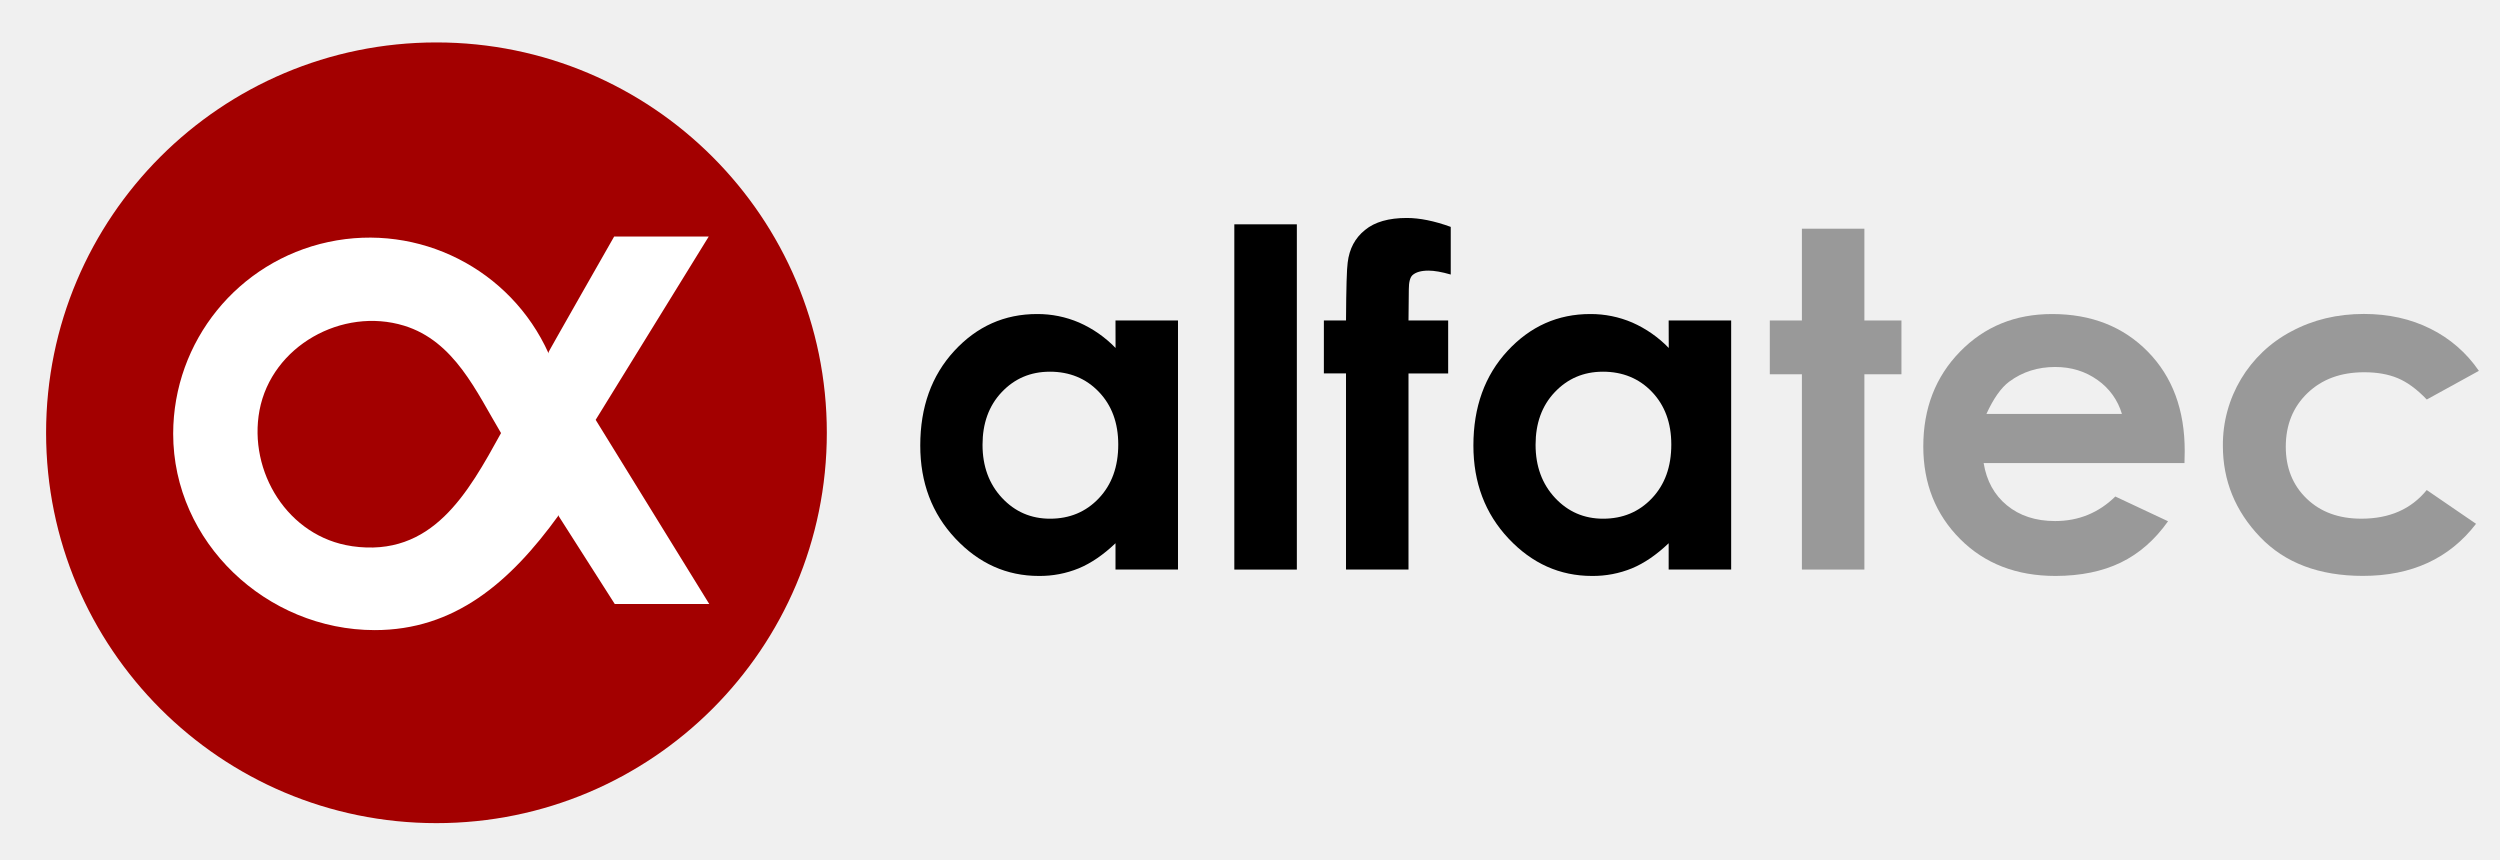
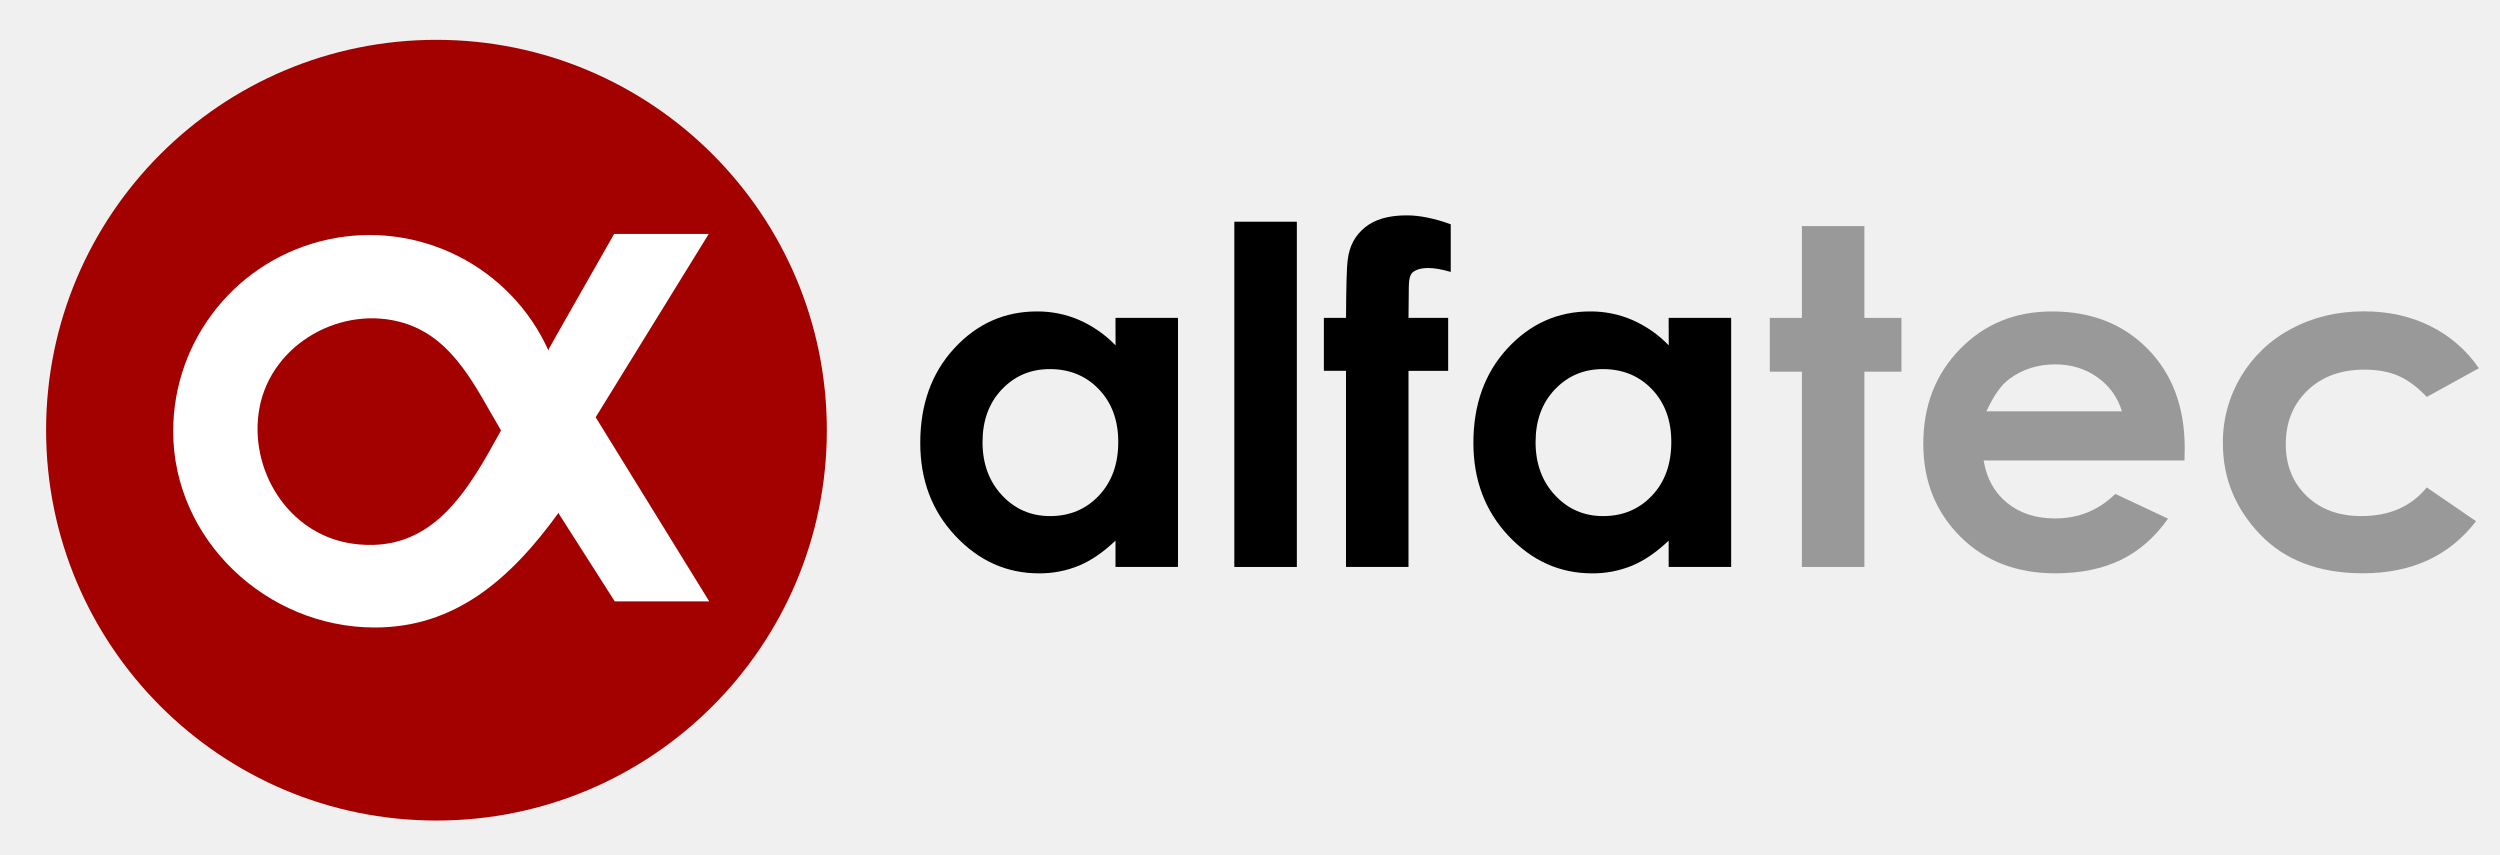
- <svg xmlns="http://www.w3.org/2000/svg" id="Capa_1" data-name="Capa 1" viewBox="0 0 1920 656" width="160" height="55">
+ <svg xmlns="http://www.w3.org/2000/svg" id="Capa_1" data-name="Capa 1" viewBox="0 0 1920 656">
  <defs>
    <style>.cls-1{fill:#a30000;}.cls-2{fill:#fff;}.cls-3{fill:#999;}</style>
  </defs>
  <path class="cls-1" d="M635,330.36c0,165.57-134.24,299.81-299.81,299.81S35.4,495.93,35.4,330.36,169.65,30.59,335.15,30.59,635,164.8,635,330.36" />
  <path class="cls-2" d="M457.47,320.44l86.85-140.8H471.68s-50.94,89.29-50.35,88.77c0,0,0,.45,0,1A150.81,150.81,0,0,0,133,331.12c0,83.27,71.61,150.8,154.84,150.8,61,0,103.66-36.21,141.3-88.32v.88l43,67.4h72.57Zm-187.27,97c-49.06-7.15-79.71-57.19-70.9-104.33,9.37-49.47,63.61-79.48,111-65C349,260,365.75,298.67,384.79,330.6c-25.45,46.2-52.85,95.8-114.59,86.87" />
  <path d="M856.7,244.11h48V435.42h-48V415.2q-14,13.36-28.17,19.26a78.79,78.79,0,0,1-30.65,5.87q-37.09,0-64.12-28.73t-27-71.47q0-44.27,26.12-72.62t63.58-28.33a80.53,80.53,0,0,1,32.29,6.54,88.38,88.38,0,0,1,28,19.52Zm-50.45,39.36c-14.84,0-27.15,5.31-37,15.77s-14.67,23.94-14.67,40.38,5,30.08,14.94,40.74,22.27,16,36.92,16c15,0,27.54-5.19,37.48-15.7s14.9-24.21,14.9-41.26c0-16.65-5-30.12-14.9-40.45s-22.48-15.49-37.68-15.49" />
  <rect x="947.96" y="170.28" width="48.02" height="265.16" />
  <path d="M1016.74,244.11h17c.14-25.08.59-39.91,1.28-44.47q1.88-15.84,13.29-25c7.51-6.19,18.21-9.24,32.09-9.24,9.9,0,21.22,2.29,33.77,6.85v36.59c-6.92-2-12.65-3-17.1-3-5.59,0-9.71,1.16-12.31,3.5-1.85,1.76-2.79,5.41-2.79,10.93l-.24,23.87h30.46v40.67h-30.46v150.6h-48V284.77h-17Z" />
  <path d="M1281.53,244.11h48V435.42h-48V415.2q-14,13.36-28.16,19.26a79.12,79.12,0,0,1-30.69,5.87q-37.09,0-64.11-28.73t-27-71.47q0-44.27,26.2-72.62t63.52-28.33a80.67,80.67,0,0,1,32.31,6.54,88.58,88.58,0,0,1,28,19.52ZM1231,283.47c-14.8,0-27.12,5.31-37,15.77s-14.68,23.94-14.68,40.38,5,30.08,14.94,40.74,22.29,16,36.92,16c15.06,0,27.57-5.19,37.51-15.7s14.87-24.21,14.87-41.26c0-16.65-5-30.12-14.87-40.45s-22.5-15.49-37.73-15.49" />
  <polygon class="cls-3" points="1383.86 173.64 1431.85 173.64 1431.85 244.13 1460.31 244.13 1460.31 285.44 1431.85 285.44 1431.85 435.42 1383.86 435.42 1383.86 285.44 1359.21 285.44 1359.21 244.13 1383.86 244.13 1383.86 173.64" />
  <path class="cls-3" d="M1677.68,353.62H1523.43c2.27,13.69,8.15,24.49,17.88,32.47s22,12.08,37,12.08q27,0,46.26-18.85l40.48,19q-15.17,21.49-36.26,31.71t-50.12,10.3q-45,0-73.28-28.35t-28.3-71.12q0-43.84,28.18-72.76T1576,239.18q45.19,0,73.56,28.92t28.3,76.38Zm-48.05-37.73a48.26,48.26,0,0,0-18.73-26.05q-14-10-32.5-10-20.11,0-35.27,11.23c-6.34,4.71-12.15,13-17.55,24.82Z" />
  <path class="cls-3" d="M1903.76,282.83l-40,22c-7.48-7.86-14.94-13.31-22.29-16.39s-15.89-4.55-25.77-4.55c-18,0-32.45,5.35-43.55,16s-16.67,24.46-16.67,41.19c0,16.25,5.35,29.58,16.06,39.88s24.68,15.39,42,15.39c21.53,0,38.2-7.29,50.19-22l37.87,25.93q-30.73,40-86.87,40-50.45,0-79-29.87t-28.56-70a98.34,98.34,0,0,1,52.67-87.94q24.87-13.36,55.65-13.36c18.95,0,36,3.81,51.11,11.37a96.93,96.93,0,0,1,37.14,32.28" />
</svg>
